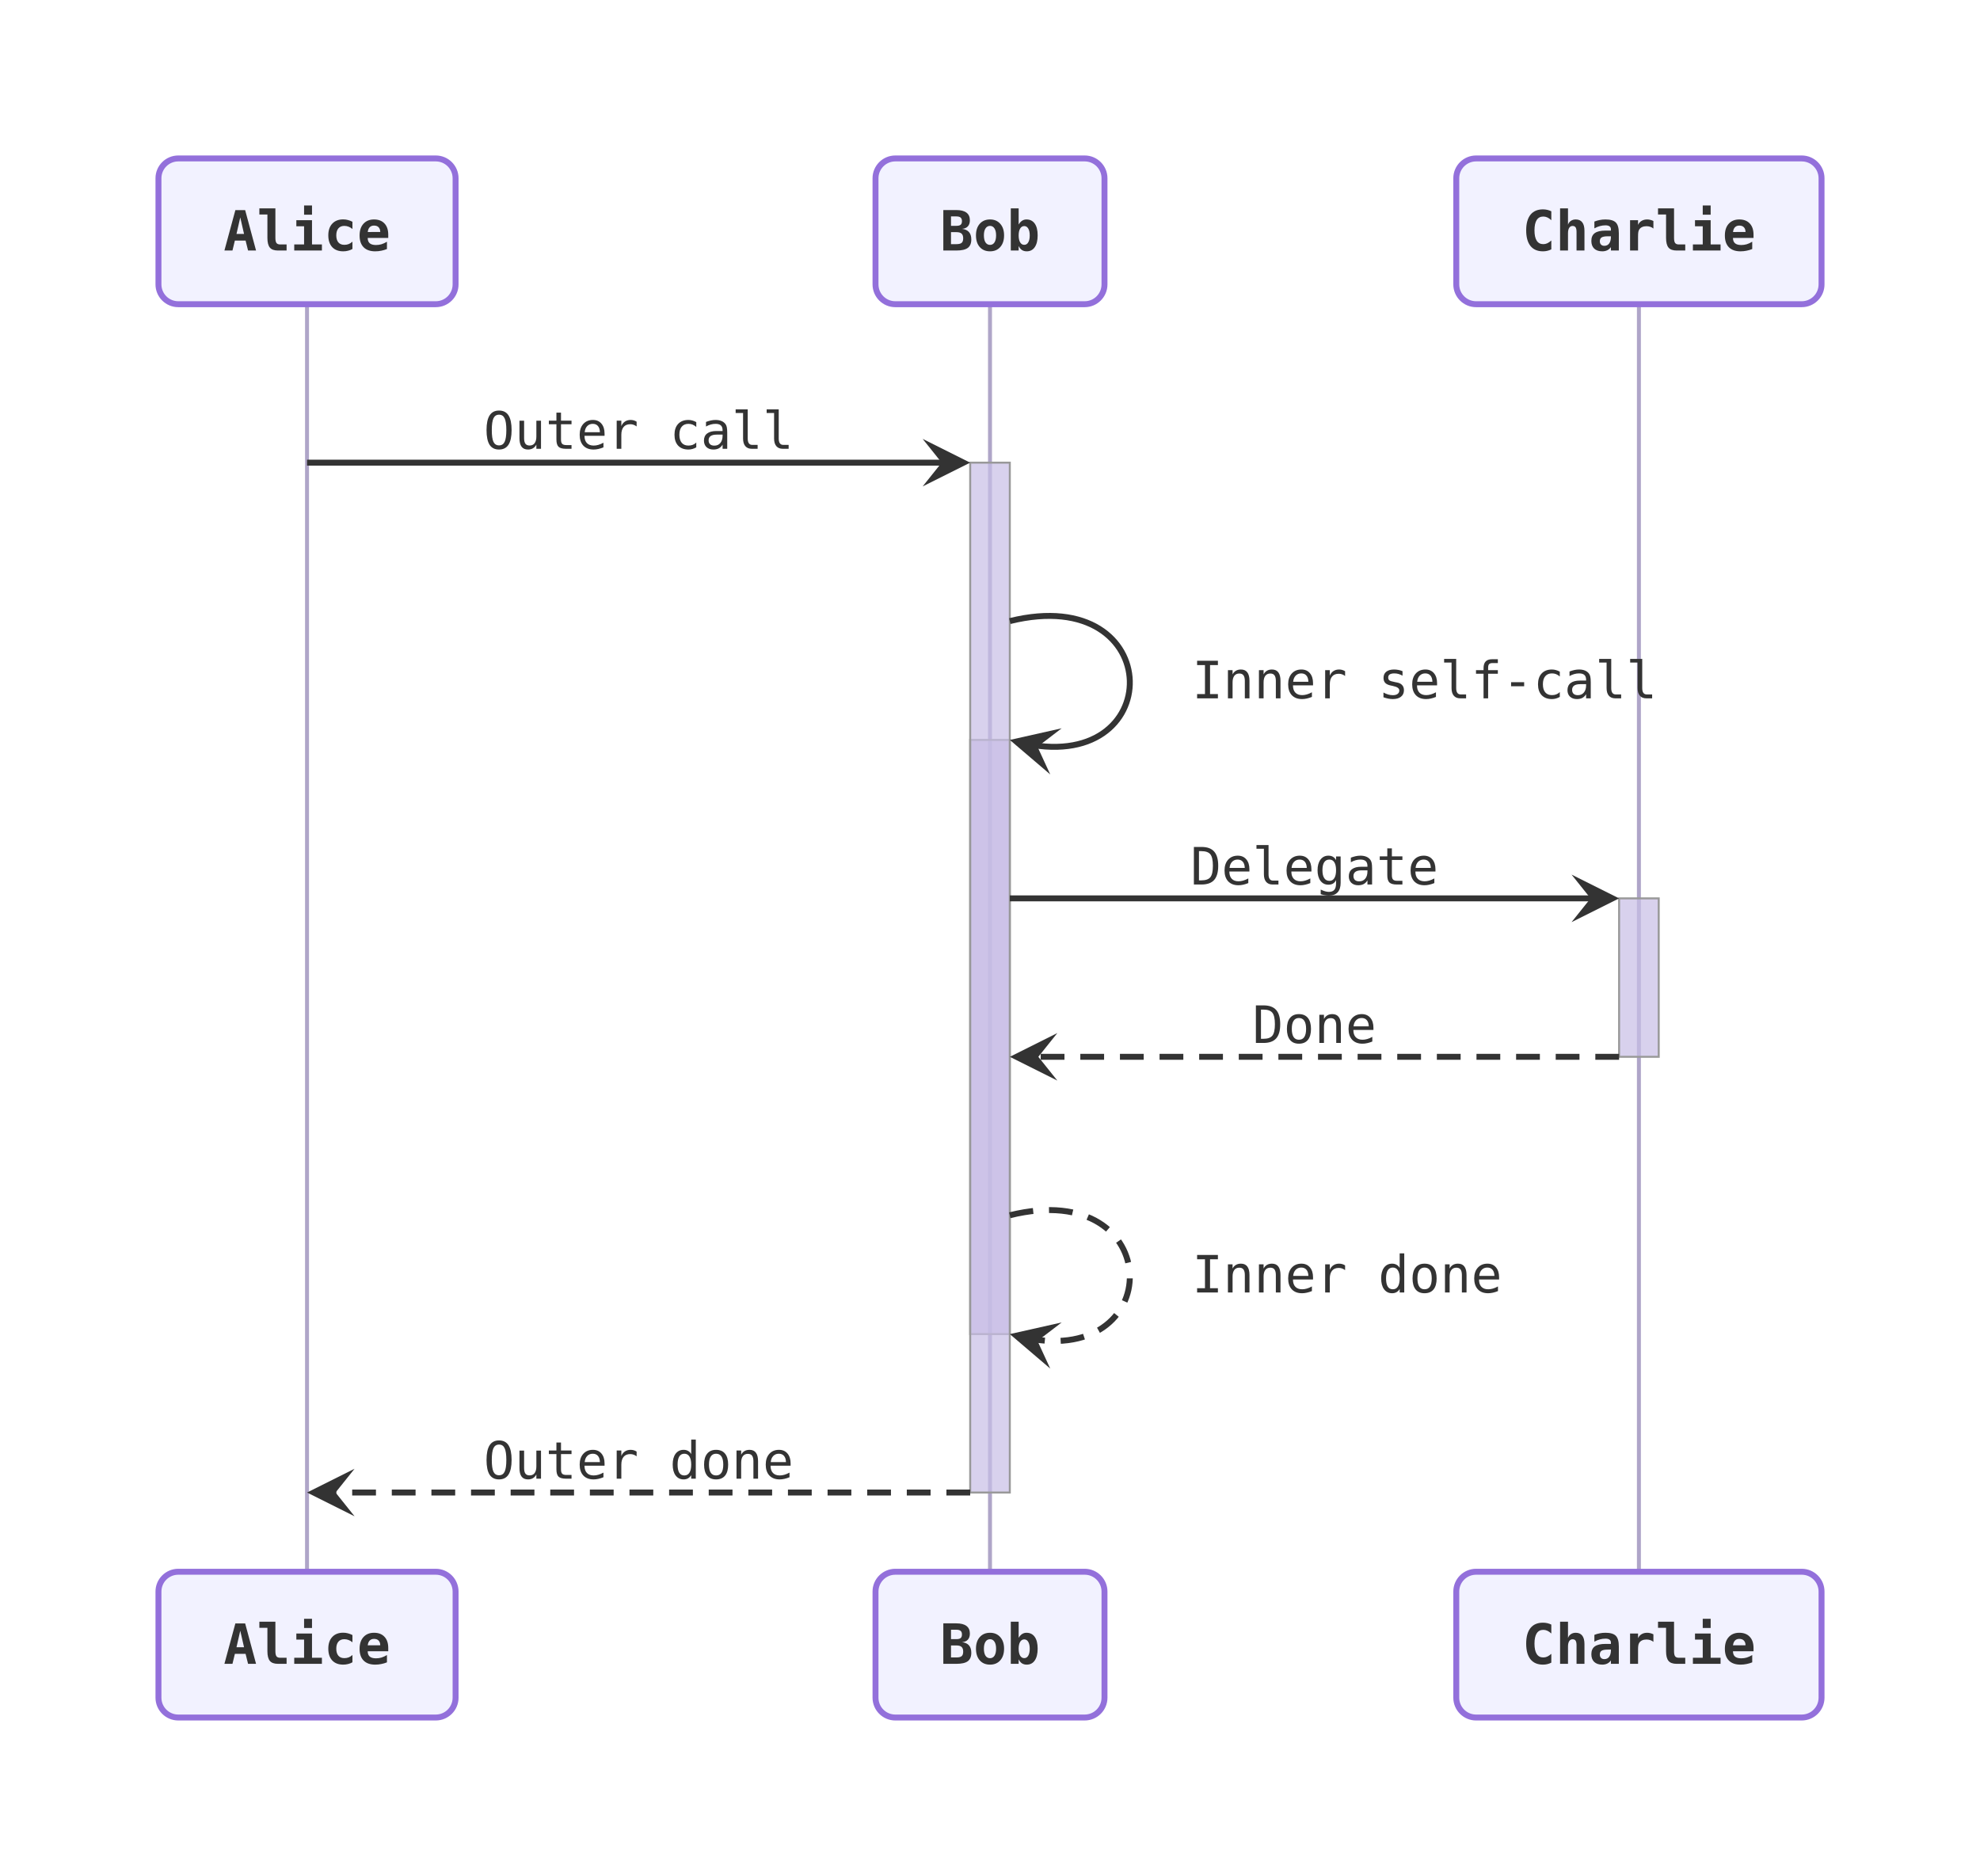
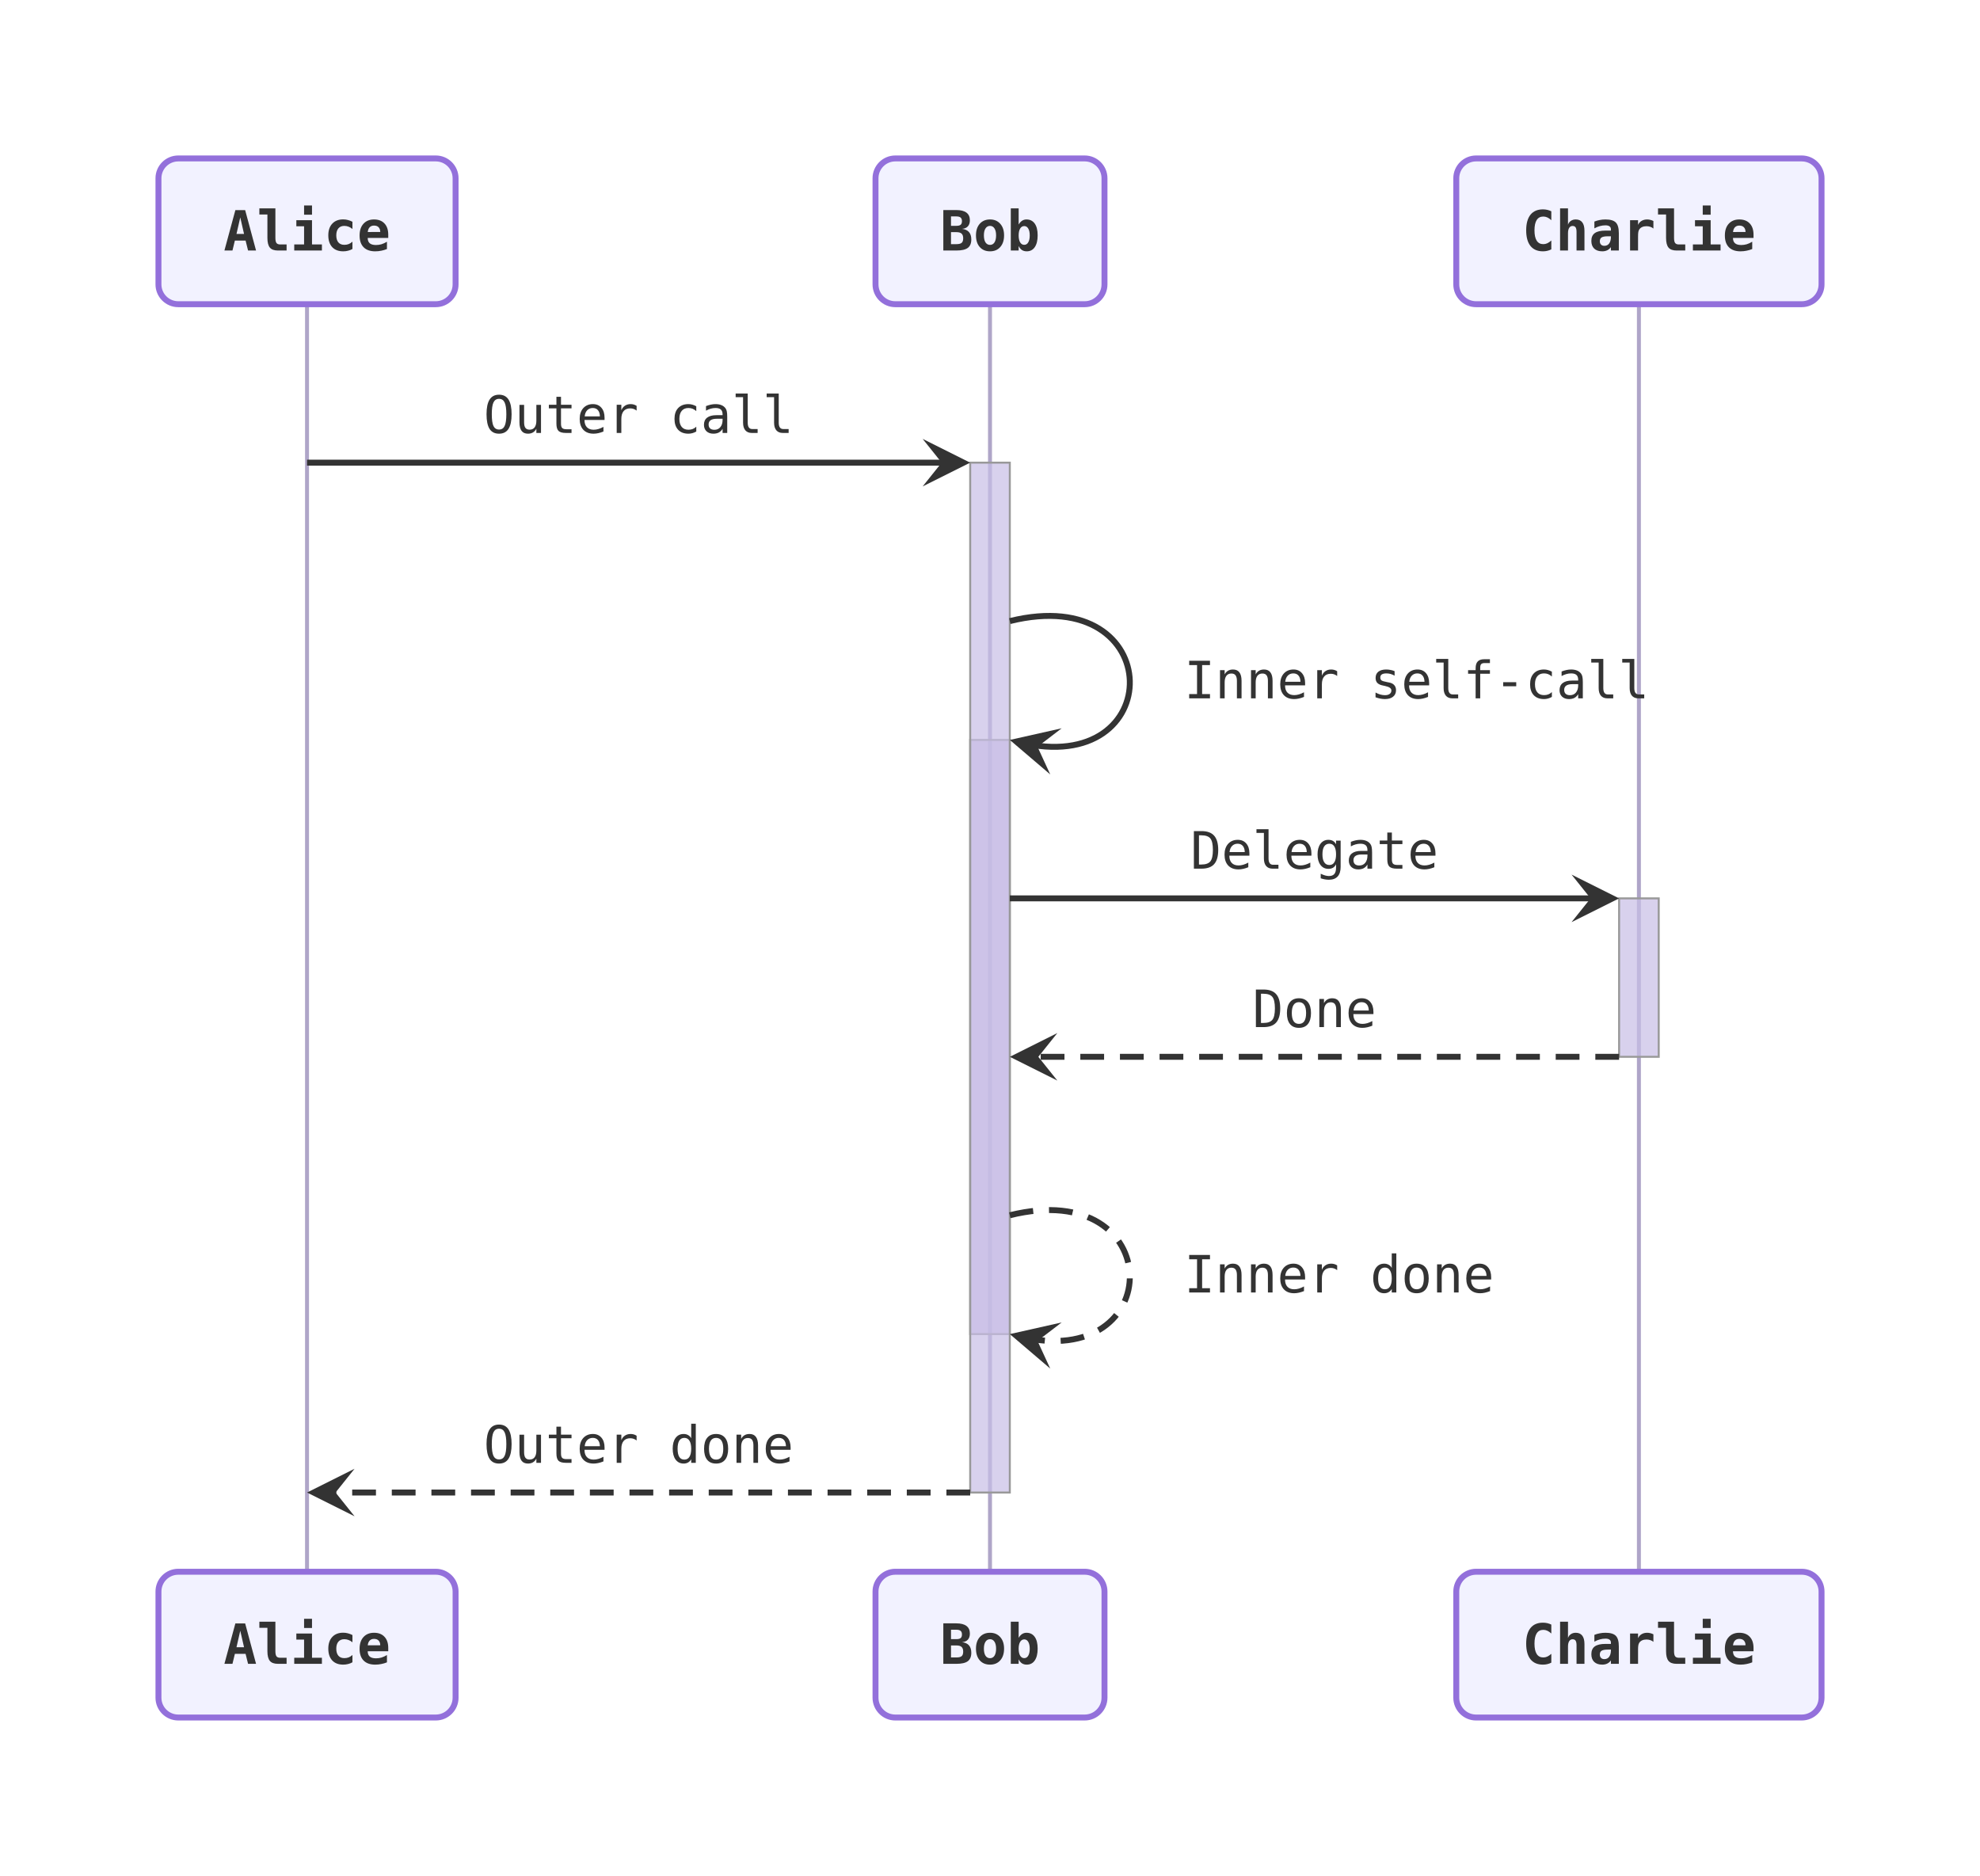
<svg xmlns="http://www.w3.org/2000/svg" viewBox="0 0 499.8 473.6" width="499.8" height="473.6">
  <defs>
    <marker id="arrow-point-333333" viewBox="0 0 10 10" refX="8" refY="5" markerWidth="8" markerHeight="8" orient="auto-start-reverse">
      <path d="M10 5 L0 10 L4 5 L0 0 Z" fill="#333333" />
    </marker>
  </defs>
  <g transform="translate(20, 20)">
    <path d="M57.5 56.8 L57.5 376.8" fill="none" stroke="#afa5c8" stroke-width="1" />
    <path d="M229.9 56.8 L229.9 376.8" fill="none" stroke="#afa5c8" stroke-width="1" />
    <path d="M393.7 56.8 L393.7 376.8" fill="none" stroke="#afa5c8" stroke-width="1" />
    <rect x="388.7" y="206.8" width="10" height="40" fill="#c8bee6b4" stroke="#999999" stroke-width="0.5" />
    <rect x="224.9" y="166.8" width="10" height="150" fill="#c8bee6b4" stroke="#999999" stroke-width="0.5" />
    <rect x="224.9" y="96.8" width="10" height="260" fill="#c8bee6b4" stroke="#999999" stroke-width="0.5" />
    <path d="M57.5 96.8 L222.5 96.8" fill="none" stroke="#333333" stroke-width="1.5" marker-end="url(#arrow-point-333333)" />
-     <text x="141.2" y="88.8" text-anchor="middle" dominant-baseline="central" font-size="13px" font-family="'Intel One Mono', 'SF Mono', 'Cascadia Code', 'JetBrains Mono', 'Fira Code', 'Consolas', 'Menlo', monospace" fill="#333333">Outer call</text>
+     <text x="141.2" y="84.8" text-anchor="middle" dominant-baseline="central" font-size="13px" font-family="'Intel One Mono', 'SF Mono', 'Cascadia Code', 'JetBrains Mono', 'Fira Code', 'Consolas', 'Menlo', monospace" fill="#333333">Outer call</text>
    <path d="M234.9 136.8 C274.9 126.9 274.9 176.7 237.23 167.38" fill="none" stroke="#333333" stroke-width="1.5" marker-end="url(#arrow-point-333333)" />
-     <text x="280.9" y="151.8" text-anchor="start" dominant-baseline="central" font-size="13px" font-family="'Intel One Mono', 'SF Mono', 'Cascadia Code', 'JetBrains Mono', 'Fira Code', 'Consolas', 'Menlo', monospace" fill="#333333">Inner self-call</text>
+     <text x="278.9" y="151.8" text-anchor="start" dominant-baseline="central" font-size="13px" font-family="'Intel One Mono', 'SF Mono', 'Cascadia Code', 'JetBrains Mono', 'Fira Code', 'Consolas', 'Menlo', monospace" fill="#333333">Inner self-call</text>
    <path d="M234.9 206.8 L386.3 206.8" fill="none" stroke="#333333" stroke-width="1.5" marker-end="url(#arrow-point-333333)" />
-     <text x="311.8" y="198.8" text-anchor="middle" dominant-baseline="central" font-size="13px" font-family="'Intel One Mono', 'SF Mono', 'Cascadia Code', 'JetBrains Mono', 'Fira Code', 'Consolas', 'Menlo', monospace" fill="#333333">Delegate</text>
+     <text x="311.8" y="194.8" text-anchor="middle" dominant-baseline="central" font-size="13px" font-family="'Intel One Mono', 'SF Mono', 'Cascadia Code', 'JetBrains Mono', 'Fira Code', 'Consolas', 'Menlo', monospace" fill="#333333">Delegate</text>
    <path d="M388.7 246.8 L237.3 246.8" fill="none" stroke="#333333" stroke-width="1.5" stroke-dasharray="6 4" marker-end="url(#arrow-point-333333)" />
-     <text x="311.8" y="238.8" text-anchor="middle" dominant-baseline="central" font-size="13px" font-family="'Intel One Mono', 'SF Mono', 'Cascadia Code', 'JetBrains Mono', 'Fira Code', 'Consolas', 'Menlo', monospace" fill="#333333">Done</text>
+     <text x="311.8" y="234.8" text-anchor="middle" dominant-baseline="central" font-size="13px" font-family="'Intel One Mono', 'SF Mono', 'Cascadia Code', 'JetBrains Mono', 'Fira Code', 'Consolas', 'Menlo', monospace" fill="#333333">Done</text>
    <path d="M234.9 286.8 C274.9 276.9 274.9 326.7 237.23 317.38" fill="none" stroke="#333333" stroke-width="1.5" stroke-dasharray="6 4" marker-end="url(#arrow-point-333333)" />
-     <text x="280.9" y="301.8" text-anchor="start" dominant-baseline="central" font-size="13px" font-family="'Intel One Mono', 'SF Mono', 'Cascadia Code', 'JetBrains Mono', 'Fira Code', 'Consolas', 'Menlo', monospace" fill="#333333">Inner done</text>
+     <text x="278.9" y="301.8" text-anchor="start" dominant-baseline="central" font-size="13px" font-family="'Intel One Mono', 'SF Mono', 'Cascadia Code', 'JetBrains Mono', 'Fira Code', 'Consolas', 'Menlo', monospace" fill="#333333">Inner done</text>
    <path d="M224.9 356.8 L59.9 356.8" fill="none" stroke="#333333" stroke-width="1.5" stroke-dasharray="6 4" marker-end="url(#arrow-point-333333)" />
-     <text x="141.2" y="348.8" text-anchor="middle" dominant-baseline="central" font-size="13px" font-family="'Intel One Mono', 'SF Mono', 'Cascadia Code', 'JetBrains Mono', 'Fira Code', 'Consolas', 'Menlo', monospace" fill="#333333">Outer done</text>
+     <text x="141.2" y="344.8" text-anchor="middle" dominant-baseline="central" font-size="13px" font-family="'Intel One Mono', 'SF Mono', 'Cascadia Code', 'JetBrains Mono', 'Fira Code', 'Consolas', 'Menlo', monospace" fill="#333333">Outer done</text>
    <rect x="20" y="20" width="75" height="36.8" rx="5" ry="5" fill="#ececffb2" stroke="#9370db" stroke-width="1.5" />
    <text x="57.5" y="38.4" text-anchor="middle" dominant-baseline="central" font-size="14px" font-family="'Intel One Mono', 'SF Mono', 'Cascadia Code', 'JetBrains Mono', 'Fira Code', 'Consolas', 'Menlo', monospace" fill="#333333" font-weight="bold">Alice</text>
    <rect x="201" y="20" width="57.8" height="36.8" rx="5" ry="5" fill="#ececffb2" stroke="#9370db" stroke-width="1.5" />
    <text x="229.9" y="38.4" text-anchor="middle" dominant-baseline="central" font-size="14px" font-family="'Intel One Mono', 'SF Mono', 'Cascadia Code', 'JetBrains Mono', 'Fira Code', 'Consolas', 'Menlo', monospace" fill="#333333" font-weight="bold">Bob</text>
    <rect x="347.6" y="20" width="92.2" height="36.8" rx="5" ry="5" fill="#ececffb2" stroke="#9370db" stroke-width="1.5" />
    <text x="393.7" y="38.4" text-anchor="middle" dominant-baseline="central" font-size="14px" font-family="'Intel One Mono', 'SF Mono', 'Cascadia Code', 'JetBrains Mono', 'Fira Code', 'Consolas', 'Menlo', monospace" fill="#333333" font-weight="bold">Charlie</text>
    <rect x="20" y="376.8" width="75" height="36.8" rx="5" ry="5" fill="#ececffb2" stroke="#9370db" stroke-width="1.5" />
    <text x="57.5" y="395.2" text-anchor="middle" dominant-baseline="central" font-size="14px" font-family="'Intel One Mono', 'SF Mono', 'Cascadia Code', 'JetBrains Mono', 'Fira Code', 'Consolas', 'Menlo', monospace" fill="#333333" font-weight="bold">Alice</text>
    <rect x="201" y="376.8" width="57.8" height="36.8" rx="5" ry="5" fill="#ececffb2" stroke="#9370db" stroke-width="1.5" />
    <text x="229.9" y="395.2" text-anchor="middle" dominant-baseline="central" font-size="14px" font-family="'Intel One Mono', 'SF Mono', 'Cascadia Code', 'JetBrains Mono', 'Fira Code', 'Consolas', 'Menlo', monospace" fill="#333333" font-weight="bold">Bob</text>
    <rect x="347.6" y="376.8" width="92.2" height="36.8" rx="5" ry="5" fill="#ececffb2" stroke="#9370db" stroke-width="1.5" />
    <text x="393.7" y="395.2" text-anchor="middle" dominant-baseline="central" font-size="14px" font-family="'Intel One Mono', 'SF Mono', 'Cascadia Code', 'JetBrains Mono', 'Fira Code', 'Consolas', 'Menlo', monospace" fill="#333333" font-weight="bold">Charlie</text>
  </g>
</svg>
